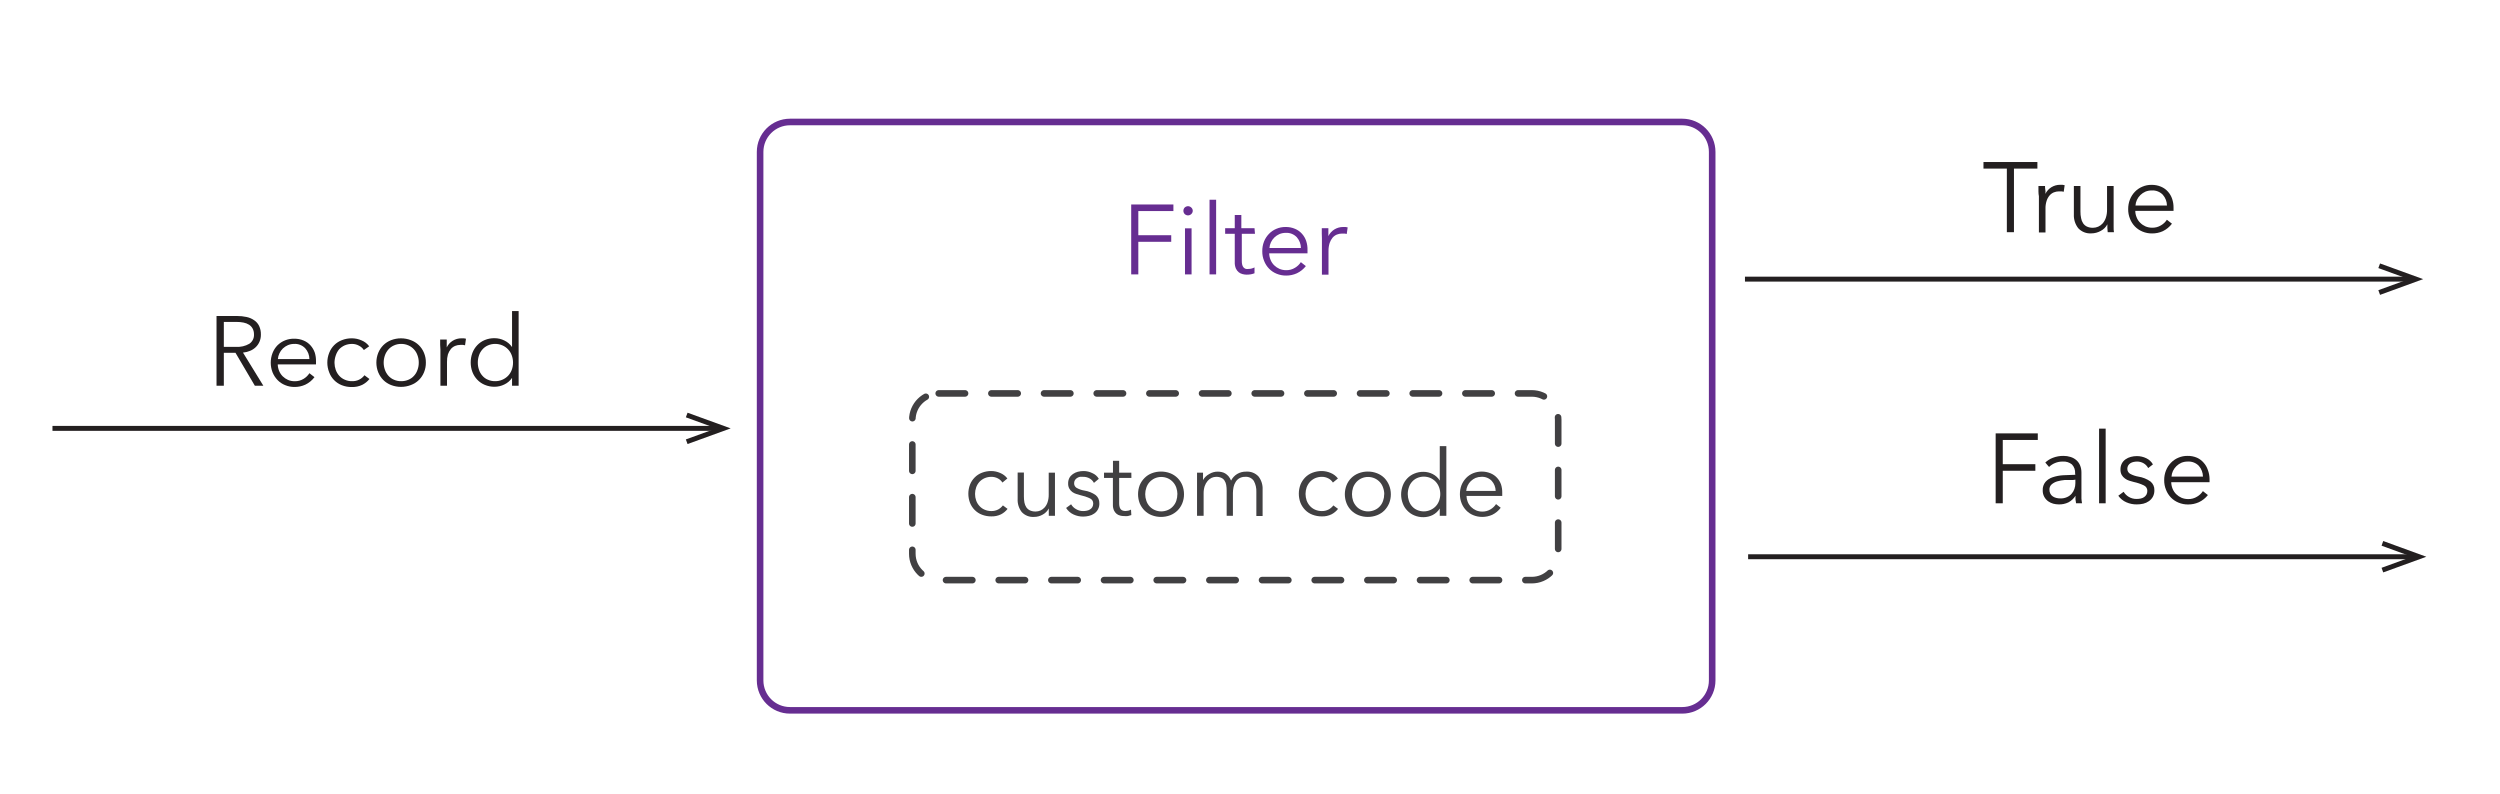
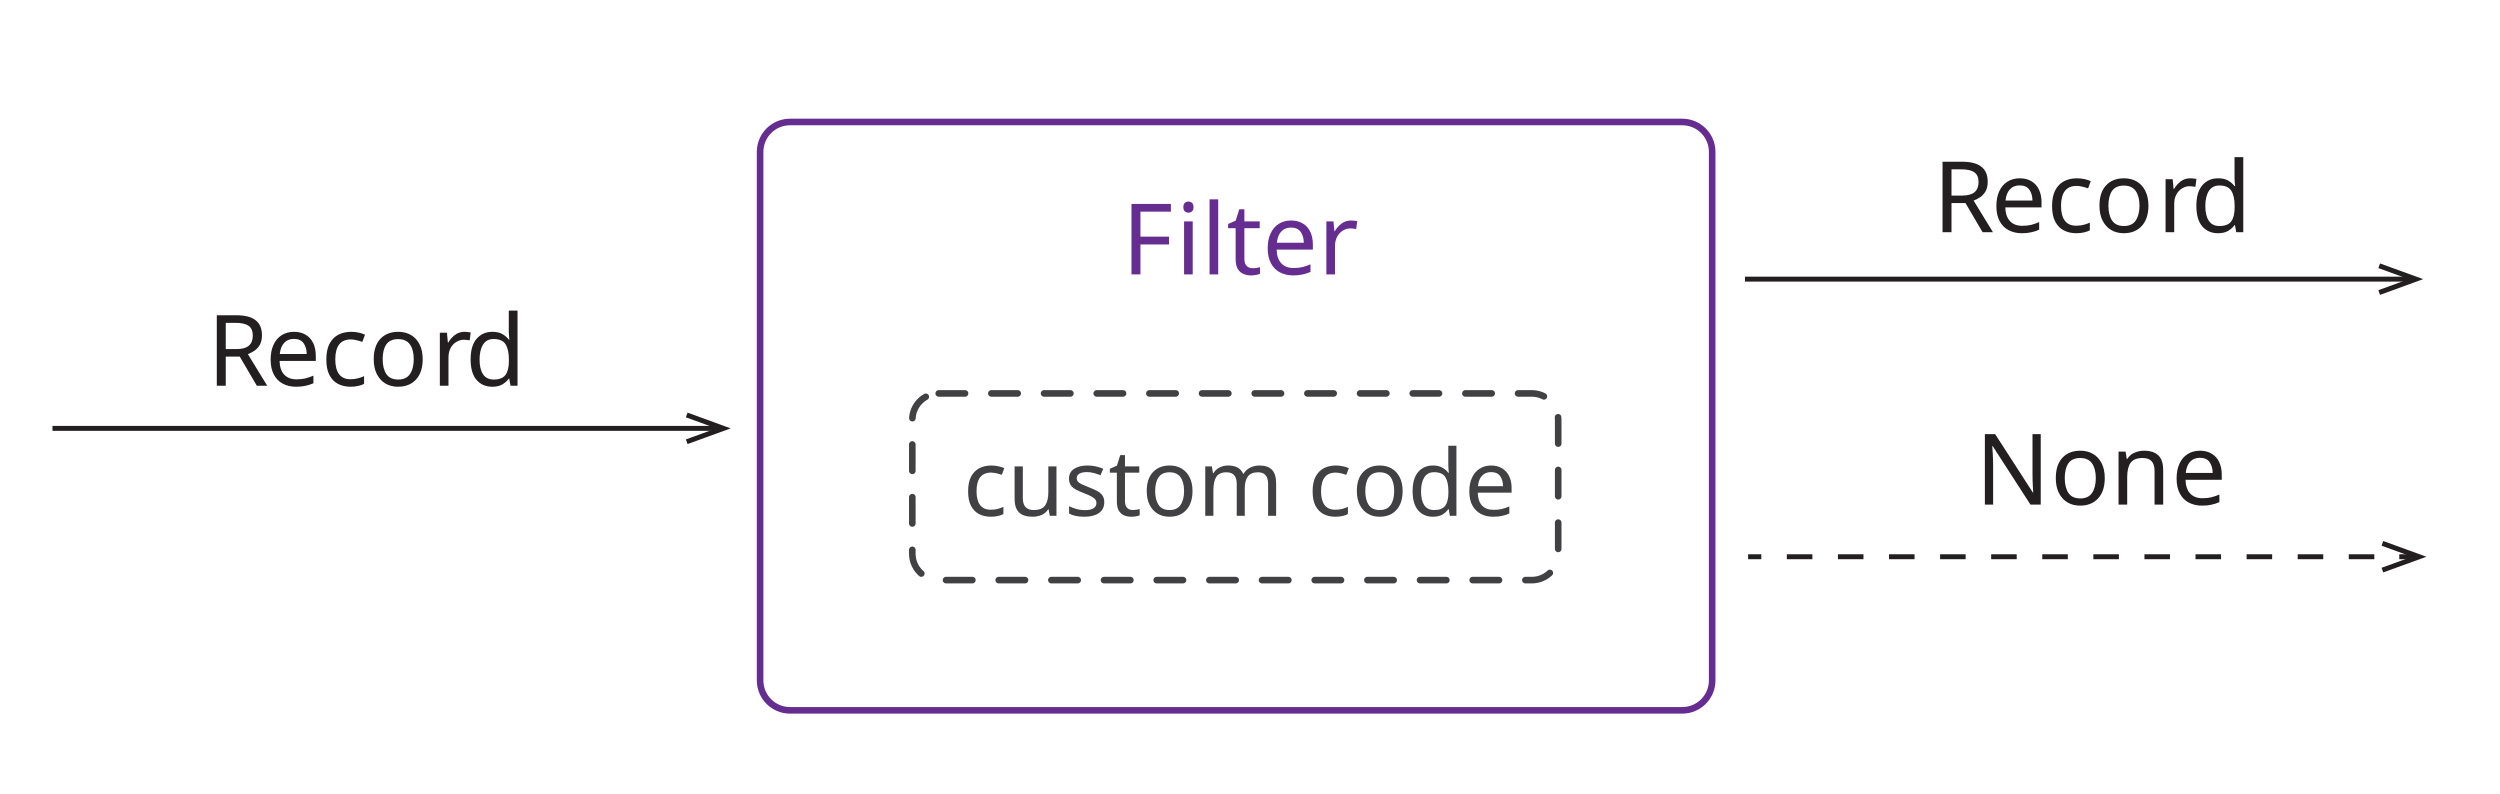
- <svg xmlns="http://www.w3.org/2000/svg" id="Layer_1" data-name="Layer 1" viewBox="0 0 379.75 120.5">
+ <svg xmlns="http://www.w3.org/2000/svg" id="Layer_1" viewBox="0 0 379.75 120.5">
  <defs>
-     <style>.cls-1,.cls-3,.cls-5{fill:none;}.cls-1{stroke:#231f20;stroke-miterlimit:10;stroke-width:0.75px;}.cls-2{fill:#231f20;}.cls-3{stroke:#662d91;}.cls-3,.cls-5{stroke-linecap:round;stroke-linejoin:round;}.cls-4{fill:#662d91;}.cls-5{stroke:#414042;stroke-dasharray:4 4;}.cls-6{fill:#414042;}</style>
+     <style>.cls-1{stroke-dasharray:0 0 3.88 3.88;}.cls-1,.cls-2,.cls-3,.cls-4{fill:none;}.cls-1,.cls-3{stroke:#231f20;stroke-miterlimit:10;stroke-width:.75px;}.cls-2{stroke:#662d91;}.cls-2,.cls-4{stroke-linecap:round;stroke-linejoin:round;}.cls-5,.cls-6{fill:#231f20;}.cls-7{letter-spacing:-.02em;}.cls-8{letter-spacing:-.01em;}.cls-9{fill:#414042;font-size:14px;}.cls-9,.cls-6,.cls-10{font-family:AvenirNext-Regular, 'Avenir Next';}.cls-6,.cls-10{font-size:15px;}.cls-10{fill:#662d91;}.cls-4{stroke:#414042;stroke-dasharray:0 0 4 4;}</style>
  </defs>
-   <line class="cls-1" x1="265.06" y1="42.4" x2="365.96" y2="42.4" />
-   <polygon class="cls-2" points="361.53 44.79 361.27 44.08 365.89 42.4 361.27 40.72 361.53 40.02 368.08 42.4 361.53 44.79" />
-   <rect class="cls-3" x="115.46" y="18.53" width="144.62" height="89.37" rx="4.54" />
-   <path class="cls-4" d="M172.91,41.68h-1.08V31.06h6.41v1h-5.33v3.67h5v1h-5Z" />
-   <path class="cls-4" d="M181.18,32a.68.68,0,0,1-.23.52.73.73,0,0,1-.49.2.76.76,0,0,1-.5-.2.72.72,0,0,1,0-1,.76.76,0,0,1,.5-.2.73.73,0,0,1,.49.2A.68.68,0,0,1,181.18,32ZM181,41.68h-1v-7h1Z" />
-   <path class="cls-4" d="M184.73,41.68h-1V30.34h1Z" />
-   <path class="cls-4" d="M190.63,35.51h-2v4.1a2.31,2.31,0,0,0,.07.64,1,1,0,0,0,.22.4.79.79,0,0,0,.34.2,1.86,1.86,0,0,0,.42,0,1.72,1.72,0,0,0,.44-.06,2.11,2.11,0,0,0,.44-.17l0,.89a3.58,3.58,0,0,1-.56.16,4.26,4.26,0,0,1-.64.05,2.61,2.61,0,0,1-.6-.08,1.53,1.53,0,0,1-.59-.28,1.61,1.61,0,0,1-.44-.57,2.31,2.31,0,0,1-.17-1V35.51h-1.46v-.85h1.46v-2h1v2h2Z" />
-   <path class="cls-4" d="M198.61,38v.22a2.46,2.46,0,0,1,0,.26h-5.82a2.74,2.74,0,0,0,.21,1,2.5,2.5,0,0,0,.54.81,2.7,2.7,0,0,0,.81.55,2.6,2.6,0,0,0,1,.2,2.44,2.44,0,0,0,1.37-.37,2.66,2.66,0,0,0,.88-.85l.76.6A3.83,3.83,0,0,1,197,41.51a3.91,3.91,0,0,1-1.63.35,3.67,3.67,0,0,1-1.45-.28,3.37,3.37,0,0,1-1.15-.77,3.56,3.56,0,0,1-.75-1.17,3.74,3.74,0,0,1-.28-1.47A3.92,3.92,0,0,1,192,36.7a3.56,3.56,0,0,1,.75-1.17,3.35,3.35,0,0,1,1.12-.77,3.43,3.43,0,0,1,1.4-.28,3.47,3.47,0,0,1,1.45.28,2.88,2.88,0,0,1,1.05.75,3.09,3.09,0,0,1,.64,1.1A4,4,0,0,1,198.61,38Zm-1-.33a2.53,2.53,0,0,0-.63-1.64,2.16,2.16,0,0,0-1.69-.66,2.48,2.48,0,0,0-.95.19,2.67,2.67,0,0,0-.76.51,2.57,2.57,0,0,0-.53.74,2.33,2.33,0,0,0-.22.86Z" />
-   <path class="cls-4" d="M200.78,35.47c0-.3,0-.57,0-.81h1c0,.19,0,.4,0,.63s0,.42,0,.57h0a2.47,2.47,0,0,1,.9-1,2.5,2.5,0,0,1,1.35-.38h.36l.32.06-.14,1-.3-.06-.42,0a2.08,2.08,0,0,0-.78.15,1.75,1.75,0,0,0-.65.47,2.65,2.65,0,0,0-.45.82,3.92,3.92,0,0,0-.17,1.21v3.59h-1V36.2C200.8,36,200.79,35.77,200.78,35.47Z" />
-   <rect class="cls-5" x="138.58" y="59.76" width="98.11" height="28.36" rx="4.01" />
-   <path class="cls-6" d="M152.27,73.3a1.84,1.84,0,0,0-.69-.63,2.1,2.1,0,0,0-1-.24,2.59,2.59,0,0,0-1,.2,2.41,2.41,0,0,0-.8.56,2.53,2.53,0,0,0-.5.84,3,3,0,0,0-.17,1,2.91,2.91,0,0,0,.17,1,2.39,2.39,0,0,0,.5.83,2.11,2.11,0,0,0,.78.56,2.48,2.48,0,0,0,1,.21,2.16,2.16,0,0,0,1.06-.24,2.28,2.28,0,0,0,.72-.62l.71.53a3,3,0,0,1-1,.83,3.15,3.15,0,0,1-1.46.31,3.85,3.85,0,0,1-1.44-.26,3.09,3.09,0,0,1-1.1-.72,3.21,3.21,0,0,1-.71-1.09,3.91,3.91,0,0,1,0-2.75,3.21,3.21,0,0,1,.71-1.09,3.09,3.09,0,0,1,1.1-.72,3.85,3.85,0,0,1,1.44-.26,3.4,3.4,0,0,1,1.33.29,2.58,2.58,0,0,1,1.1.84Z" />
-   <path class="cls-6" d="M159.31,78.35c0-.18,0-.37,0-.59s0-.39,0-.53h0a2.2,2.2,0,0,1-.91.93,2.63,2.63,0,0,1-1.33.36,2.33,2.33,0,0,1-1.87-.74,3,3,0,0,1-.62-2v-4h.95v3.62a5.32,5.32,0,0,0,.08.94,2,2,0,0,0,.29.72,1.4,1.4,0,0,0,.55.47,2,2,0,0,0,.86.17,1.87,1.87,0,0,0,.73-.15,1.93,1.93,0,0,0,.64-.47,2.29,2.29,0,0,0,.45-.8,3.51,3.51,0,0,0,.17-1.14V71.8h.95v5.11c0,.18,0,.4,0,.68s0,.54,0,.76Z" />
-   <path class="cls-6" d="M166.17,73.35a1.66,1.66,0,0,0-.63-.66,1.89,1.89,0,0,0-1-.26,2.83,2.83,0,0,0-.5,0,1.3,1.3,0,0,0-.45.19,1,1,0,0,0-.31.32.85.85,0,0,0-.12.46.79.79,0,0,0,.38.71,3.58,3.58,0,0,0,1.19.41,4,4,0,0,1,1.71.69,1.52,1.52,0,0,1,.55,1.23,1.78,1.78,0,0,1-.78,1.57,2.17,2.17,0,0,1-.79.35,3.87,3.87,0,0,1-.89.11,3.42,3.42,0,0,1-1.44-.31,2.63,2.63,0,0,1-1.15-1l.76-.56a1.92,1.92,0,0,0,.74.73,2,2,0,0,0,1.08.3,2.72,2.72,0,0,0,.58-.06,1.27,1.27,0,0,0,.49-.2,1,1,0,0,0,.34-.35,1.13,1.13,0,0,0,.13-.54.83.83,0,0,0-.5-.78,6.64,6.64,0,0,0-1.44-.48l-.62-.18a2.31,2.31,0,0,1-.61-.3,1.64,1.64,0,0,1-.46-.52,1.49,1.49,0,0,1-.18-.77,1.79,1.79,0,0,1,.19-.86,1.73,1.73,0,0,1,.53-.58,2.35,2.35,0,0,1,.75-.35,3.58,3.58,0,0,1,.87-.11,2.94,2.94,0,0,1,1.32.31,2.07,2.07,0,0,1,1,.87Z" />
-   <path class="cls-6" d="M171.86,72.6H170v3.82a2.06,2.06,0,0,0,.07.6.87.87,0,0,0,.2.37.68.68,0,0,0,.32.18,1.23,1.23,0,0,0,.39.05,2,2,0,0,0,.41-.05,1.84,1.84,0,0,0,.41-.16l.05.83a4.61,4.61,0,0,1-.53.15,3.65,3.65,0,0,1-.59,0,2.2,2.2,0,0,1-.56-.07,1.33,1.33,0,0,1-.55-.26,1.48,1.48,0,0,1-.41-.53,2.05,2.05,0,0,1-.16-.89V72.6H167.7v-.8h1.36V70H170V71.8h1.85Z" />
-   <path class="cls-6" d="M179.85,75.07a3.65,3.65,0,0,1-.26,1.38,3.24,3.24,0,0,1-.72,1.09,3.28,3.28,0,0,1-1.1.72,3.86,3.86,0,0,1-1.42.26,3.79,3.79,0,0,1-1.4-.26,3.09,3.09,0,0,1-1.1-.72,3.42,3.42,0,0,1-.73-1.09,3.91,3.91,0,0,1,0-2.75,3.42,3.42,0,0,1,.73-1.09,3.09,3.09,0,0,1,1.1-.72,3.79,3.79,0,0,1,1.4-.26,3.86,3.86,0,0,1,1.42.26,3.28,3.28,0,0,1,1.1.72,3.24,3.24,0,0,1,.72,1.09A3.63,3.63,0,0,1,179.85,75.07Zm-1,0a3.12,3.12,0,0,0-.17-1,2.43,2.43,0,0,0-1.28-1.41,2.51,2.51,0,0,0-1-.21,2.43,2.43,0,0,0-1,.21,2.46,2.46,0,0,0-.78.57,2.33,2.33,0,0,0-.49.84,3,3,0,0,0,0,2,2.33,2.33,0,0,0,.49.84,2.29,2.29,0,0,0,.78.56,2.43,2.43,0,0,0,1,.21,2.51,2.51,0,0,0,1-.21,2.19,2.19,0,0,0,.78-.56,2.35,2.35,0,0,0,.5-.84A3.13,3.13,0,0,0,178.84,75.07Z" />
-   <path class="cls-6" d="M183.69,72a2.42,2.42,0,0,1,1.3-.36,2.64,2.64,0,0,1,.55.06,1.74,1.74,0,0,1,.56.21,2.24,2.24,0,0,1,.51.43A2.5,2.5,0,0,1,187,73a2.5,2.5,0,0,1,.92-1,2.58,2.58,0,0,1,1.38-.36,2.33,2.33,0,0,1,1.87.74,3,3,0,0,1,.62,2v4h-.95V74.72a3.21,3.21,0,0,0-.38-1.66,1.42,1.42,0,0,0-1.31-.63,1.71,1.71,0,0,0-.88.21,1.58,1.58,0,0,0-.57.55,2.46,2.46,0,0,0-.32.78,4.41,4.41,0,0,0-.1.89v3.49h-.95V74.53a4.65,4.65,0,0,0-.07-.87A1.78,1.78,0,0,0,186,73a1.06,1.06,0,0,0-.49-.42,1.75,1.75,0,0,0-.78-.15,1.71,1.71,0,0,0-.68.15,1.82,1.82,0,0,0-.61.47,2.46,2.46,0,0,0-.45.8,3.52,3.52,0,0,0-.16,1.14v3.36h-1V73.24c0-.18,0-.41,0-.69s0-.53,0-.75h.91c0,.18,0,.37,0,.59s0,.39,0,.53h0A2.32,2.32,0,0,1,183.69,72Z" />
-   <path class="cls-6" d="M202.47,73.3a1.76,1.76,0,0,0-.69-.63,2.07,2.07,0,0,0-1-.24,2.63,2.63,0,0,0-1,.2,2.36,2.36,0,0,0-.79.56,2.56,2.56,0,0,0-.51.84,3.19,3.19,0,0,0-.17,1,3.15,3.15,0,0,0,.17,1,2.56,2.56,0,0,0,.5.83,2.29,2.29,0,0,0,.78.56,2.51,2.51,0,0,0,1,.21,2.13,2.13,0,0,0,1.06-.24,2.28,2.28,0,0,0,.72-.62l.71.53a3,3,0,0,1-1,.83,3.12,3.12,0,0,1-1.46.31,3.89,3.89,0,0,1-1.44-.26,3.09,3.09,0,0,1-1.1-.72,3.37,3.37,0,0,1-.71-1.09,3.91,3.91,0,0,1,0-2.75,3.37,3.37,0,0,1,.71-1.09,3.09,3.09,0,0,1,1.1-.72,3.89,3.89,0,0,1,1.44-.26,3.48,3.48,0,0,1,1.34.29,2.64,2.64,0,0,1,1.1.84Z" />
-   <path class="cls-6" d="M211.27,75.07a3.65,3.65,0,0,1-.26,1.38,3.57,3.57,0,0,1-.72,1.09,3.23,3.23,0,0,1-1.11.72,3.8,3.8,0,0,1-1.41.26,3.75,3.75,0,0,1-1.4-.26,3.22,3.22,0,0,1-1.83-1.81,3.77,3.77,0,0,1,0-2.75,3.22,3.22,0,0,1,1.83-1.81,3.75,3.75,0,0,1,1.4-.26,3.8,3.8,0,0,1,1.41.26,3.23,3.23,0,0,1,1.11.72A3.57,3.57,0,0,1,211,73.7,3.63,3.63,0,0,1,211.27,75.07Zm-1,0a2.88,2.88,0,0,0-.18-1,2.33,2.33,0,0,0-.49-.84,2.39,2.39,0,0,0-.79-.57,2.46,2.46,0,0,0-1-.21,2.4,2.4,0,0,0-1,.21,2.35,2.35,0,0,0-.78.57,2.5,2.5,0,0,0-.5.84,3.18,3.18,0,0,0,0,2,2.5,2.5,0,0,0,.5.84,2.19,2.19,0,0,0,.78.56,2.4,2.4,0,0,0,1,.21,2.46,2.46,0,0,0,1-.21,2.23,2.23,0,0,0,.79-.56,2.33,2.33,0,0,0,.49-.84A2.9,2.9,0,0,0,210.26,75.07Z" />
-   <path class="cls-6" d="M218.7,77.24a2.73,2.73,0,0,1-1.09,1,3.25,3.25,0,0,1-1.39.32,3.48,3.48,0,0,1-1.39-.27,3,3,0,0,1-1.06-.73,3.07,3.07,0,0,1-.69-1.09,3.8,3.8,0,0,1,0-2.71,3.21,3.21,0,0,1,.69-1.1,3.06,3.06,0,0,1,1.06-.72,3.48,3.48,0,0,1,1.39-.27,3.12,3.12,0,0,1,1.39.33,2.68,2.68,0,0,1,1.09,1h0V67.77h1V78.35h-1V77.24Zm-4.86-2.17a3.13,3.13,0,0,0,.17,1,2.31,2.31,0,0,0,.48.84,2.11,2.11,0,0,0,.78.56,2.52,2.52,0,0,0,1,.21,2.44,2.44,0,0,0,1-.21,2.48,2.48,0,0,0,.8-.55,2.44,2.44,0,0,0,.52-.83,3,3,0,0,0,0-2.09,2.58,2.58,0,0,0-.52-.84,2.51,2.51,0,0,0-.8-.56,2.6,2.6,0,0,0-1-.2,2.52,2.52,0,0,0-1,.21,2.25,2.25,0,0,0-.78.57,2.31,2.31,0,0,0-.48.84A3.12,3.12,0,0,0,213.84,75.07Z" />
-   <path class="cls-6" d="M228.19,74.88v.21a2.09,2.09,0,0,1,0,.24h-5.43a2.61,2.61,0,0,0,.19.92,2.31,2.31,0,0,0,.51.76,2.49,2.49,0,0,0,.75.51,2.43,2.43,0,0,0,.94.19,2.34,2.34,0,0,0,1.28-.35,2.59,2.59,0,0,0,.82-.79l.71.56a3.55,3.55,0,0,1-1.29,1.07,3.7,3.7,0,0,1-1.52.32,3.57,3.57,0,0,1-1.35-.26,3.06,3.06,0,0,1-1.07-.72,3.37,3.37,0,0,1-.71-1.09,3.65,3.65,0,0,1-.26-1.38A3.83,3.83,0,0,1,222,73.7a3.52,3.52,0,0,1,.7-1.09,3.17,3.17,0,0,1,1.05-.72,3.53,3.53,0,0,1,2.66,0,2.73,2.73,0,0,1,1,.7,2.94,2.94,0,0,1,.6,1A4,4,0,0,1,228.19,74.88Zm-1-.31a2.34,2.34,0,0,0-.6-1.53,2,2,0,0,0-1.57-.61,2.39,2.39,0,0,0-.89.17,2.47,2.47,0,0,0-.71.48,2.23,2.23,0,0,0-.49.69,2.21,2.21,0,0,0-.21.8Z" />
-   <path class="cls-2" d="M305.92,35.27h-1.08V25.61h-3.55v-1h8.19v1h-3.56Z" />
-   <path class="cls-2" d="M309.64,29.06c0-.3,0-.57,0-.81h1c0,.19,0,.4.05.63s0,.42,0,.57h0a2.47,2.47,0,0,1,.9-1,2.5,2.5,0,0,1,1.35-.38l.35,0a1.91,1.91,0,0,1,.33.06l-.14,1-.3-.06a3,3,0,0,0-.42,0,2.08,2.08,0,0,0-.78.15,1.67,1.67,0,0,0-.65.47,2.39,2.39,0,0,0-.45.82,3.64,3.64,0,0,0-.17,1.21v3.59h-1V29.8C309.66,29.61,309.65,29.36,309.64,29.06Z" />
-   <path class="cls-2" d="M320.16,35.27a5.76,5.76,0,0,1-.05-.63c0-.23,0-.42,0-.57h0a2.35,2.35,0,0,1-1,1,2.92,2.92,0,0,1-1.43.38,2.48,2.48,0,0,1-2-.79,3.18,3.18,0,0,1-.66-2.1V28.25h1v3.89a4.4,4.4,0,0,0,.1,1,2,2,0,0,0,.3.77,1.46,1.46,0,0,0,.59.51,2.07,2.07,0,0,0,.92.18,2,2,0,0,0,.79-.17,2,2,0,0,0,.68-.5,2.54,2.54,0,0,0,.48-.86,3.69,3.69,0,0,0,.18-1.22v-3.6h1v5.48c0,.19,0,.43,0,.73s0,.57.05.81Z" />
-   <path class="cls-2" d="M330.16,31.55v.23a2.29,2.29,0,0,1,0,.25h-5.81a2.55,2.55,0,0,0,.21,1,2.22,2.22,0,0,0,.54.81,2.65,2.65,0,0,0,.8.55,2.6,2.6,0,0,0,1,.2,2.44,2.44,0,0,0,1.37-.37,2.64,2.64,0,0,0,.88-.84l.77.6a3.85,3.85,0,0,1-1.39,1.14,3.9,3.9,0,0,1-1.63.34,3.67,3.67,0,0,1-1.45-.28,3.47,3.47,0,0,1-1.15-.77,3.56,3.56,0,0,1-.75-1.17,3.74,3.74,0,0,1-.28-1.47,3.92,3.92,0,0,1,.27-1.47,3.56,3.56,0,0,1,.75-1.17,3.29,3.29,0,0,1,1.13-.77,3.35,3.35,0,0,1,1.39-.28,3.47,3.47,0,0,1,1.45.28,2.88,2.88,0,0,1,1.05.75,3.09,3.09,0,0,1,.64,1.1A4,4,0,0,1,330.16,31.55Zm-1-.33a2.53,2.53,0,0,0-.63-1.64,2.16,2.16,0,0,0-1.69-.65,2.47,2.47,0,0,0-.95.18,2.67,2.67,0,0,0-.76.51,2.57,2.57,0,0,0-.53.74,2.33,2.33,0,0,0-.22.86Z" />
-   <line class="cls-1" x1="265.54" y1="84.57" x2="366.45" y2="84.57" />
-   <polygon class="cls-2" points="362.01 86.95 361.76 86.25 366.37 84.57 361.76 82.89 362.01 82.18 368.56 84.57 362.01 86.95" />
-   <path class="cls-2" d="M304.22,76.45h-1.08V65.83h6.4v1h-5.32v3.68h4.95v1h-4.95Z" />
-   <path class="cls-2" d="M315.21,71.91a1.77,1.77,0,0,0-.48-1.36,2,2,0,0,0-1.39-.44,3,3,0,0,0-1.17.22,2.82,2.82,0,0,0-.92.6l-.57-.67a3.43,3.43,0,0,1,1.15-.72,4.32,4.32,0,0,1,1.61-.29,3.38,3.38,0,0,1,1.07.16,2.44,2.44,0,0,1,.87.47,2.15,2.15,0,0,1,.58.8,2.76,2.76,0,0,1,.21,1.12v3.08q0,.41,0,.84a5.8,5.8,0,0,0,.09.73h-.91c0-.17-.06-.35-.08-.55s0-.4,0-.59h0a2.93,2.93,0,0,1-1.08,1,3.19,3.19,0,0,1-1.47.31,3.51,3.51,0,0,1-.83-.11,2.54,2.54,0,0,1-.78-.37,2.06,2.06,0,0,1-.58-.66,1.92,1.92,0,0,1-.24-1,1.85,1.85,0,0,1,.42-1.28,2.45,2.45,0,0,1,1.1-.71,6.08,6.08,0,0,1,1.58-.3c.6,0,1.21-.07,1.85-.07Zm-.3,1c-.42,0-.84,0-1.26,0a6.32,6.32,0,0,0-1.16.21,2.31,2.31,0,0,0-.85.46,1,1,0,0,0-.33.8,1.22,1.22,0,0,0,.15.63,1.15,1.15,0,0,0,.38.41,1.65,1.65,0,0,0,.53.22,2.38,2.38,0,0,0,.59.07,2.25,2.25,0,0,0,1-.19,1.93,1.93,0,0,0,.71-.51,2.18,2.18,0,0,0,.43-.74,2.58,2.58,0,0,0,.15-.88v-.53Z" />
-   <path class="cls-2" d="M319.85,76.45h-1V65.11h1Z" />
-   <path class="cls-2" d="M326.31,71.1a1.8,1.8,0,0,0-.68-.72,2,2,0,0,0-1-.27,2.48,2.48,0,0,0-.54.06,1.46,1.46,0,0,0-.48.19,1.14,1.14,0,0,0-.34.35,1,1,0,0,0-.13.49.86.86,0,0,0,.41.76,4,4,0,0,0,1.27.44,4.3,4.3,0,0,1,1.84.74,1.62,1.62,0,0,1,.59,1.32,2,2,0,0,1-.23,1,2,2,0,0,1-.61.67,2.47,2.47,0,0,1-.84.38,4.49,4.49,0,0,1-1,.11A3.78,3.78,0,0,1,323,76.3a2.85,2.85,0,0,1-1.23-1l.81-.6a2.19,2.19,0,0,0,.79.78,2.22,2.22,0,0,0,1.16.31,3.21,3.21,0,0,0,.63-.06,1.42,1.42,0,0,0,.52-.21,1.19,1.19,0,0,0,.36-.38,1.16,1.16,0,0,0,.14-.58.89.89,0,0,0-.53-.83,6.81,6.81,0,0,0-1.54-.52c-.21-.05-.43-.11-.67-.19a2.1,2.1,0,0,1-.65-.33,1.73,1.73,0,0,1-.5-.54,1.62,1.62,0,0,1-.19-.83,1.87,1.87,0,0,1,.21-.92,1.8,1.8,0,0,1,.56-.63,2.44,2.44,0,0,1,.8-.37,3.59,3.59,0,0,1,.93-.12,3.29,3.29,0,0,1,1.43.33,2.28,2.28,0,0,1,1,.93Z" />
-   <path class="cls-2" d="M335.63,72.73V73a2.29,2.29,0,0,1,0,.25h-5.82a2.74,2.74,0,0,0,.21,1,2.5,2.5,0,0,0,.54.81,2.7,2.7,0,0,0,.81.55,2.6,2.6,0,0,0,1,.2,2.44,2.44,0,0,0,1.37-.37,2.64,2.64,0,0,0,.88-.84l.76.6A3.83,3.83,0,0,1,334,76.29a3.9,3.9,0,0,1-1.63.34,3.67,3.67,0,0,1-1.45-.28,3.37,3.37,0,0,1-1.15-.77,3.56,3.56,0,0,1-.75-1.17,3.74,3.74,0,0,1-.28-1.47,3.92,3.92,0,0,1,.27-1.47,3.56,3.56,0,0,1,.75-1.17,3.35,3.35,0,0,1,1.12-.77,3.43,3.43,0,0,1,1.4-.28,3.47,3.47,0,0,1,1.45.28,2.88,2.88,0,0,1,1,.75,3.09,3.09,0,0,1,.64,1.1A4,4,0,0,1,335.63,72.73Zm-1-.33a2.53,2.53,0,0,0-.63-1.64,2.16,2.16,0,0,0-1.69-.65,2.47,2.47,0,0,0-.95.18,2.67,2.67,0,0,0-.76.51,2.57,2.57,0,0,0-.53.74,2.33,2.33,0,0,0-.22.86Z" />
-   <line class="cls-1" x1="7.97" y1="65.07" x2="108.87" y2="65.07" />
-   <polygon class="cls-2" points="104.44 67.45 104.18 66.75 108.8 65.07 104.18 63.39 104.44 62.69 110.99 65.07 104.44 67.45" />
-   <path class="cls-2" d="M34,58.59H32.89V48H36a6.65,6.65,0,0,1,1.45.15,3.15,3.15,0,0,1,1.15.49,2.21,2.21,0,0,1,.76.87,2.93,2.93,0,0,1,.27,1.32,2.65,2.65,0,0,1-.21,1.07,2.56,2.56,0,0,1-.57.83,2.67,2.67,0,0,1-.86.56,3.72,3.72,0,0,1-1.08.27L40,58.59H38.71l-2.94-5H34Zm0-5.9h1.87a3.56,3.56,0,0,0,2-.47,1.59,1.59,0,0,0,.71-1.42,1.82,1.82,0,0,0-.2-.88,1.61,1.61,0,0,0-.54-.59A2.46,2.46,0,0,0,37,49a5.25,5.25,0,0,0-1.09-.1H34Z" />
-   <path class="cls-2" d="M48,54.87v.22a2.35,2.35,0,0,1,0,.26H42.19a2.74,2.74,0,0,0,.21,1,2.5,2.5,0,0,0,.54.81,2.7,2.7,0,0,0,.81.55,2.55,2.55,0,0,0,1,.2,2.5,2.5,0,0,0,1.38-.37,2.72,2.72,0,0,0,.87-.85l.77.6a3.77,3.77,0,0,1-1.39,1.14,3.88,3.88,0,0,1-1.63.35,3.59,3.59,0,0,1-1.44-.28,3.28,3.28,0,0,1-1.15-.77,3.75,3.75,0,0,1-.76-1.17,4.07,4.07,0,0,1,0-2.94,3.56,3.56,0,0,1,.75-1.17,3.51,3.51,0,0,1,2.52-1,3.52,3.52,0,0,1,1.46.28,2.88,2.88,0,0,1,1.05.75,3.25,3.25,0,0,1,.64,1.1A4.24,4.24,0,0,1,48,54.87Zm-1-.33a2.49,2.49,0,0,0-.64-1.64,2.15,2.15,0,0,0-1.69-.66,2.43,2.43,0,0,0-.94.19,2.72,2.72,0,0,0-.77.51,2.54,2.54,0,0,0-.52.74,2.34,2.34,0,0,0-.23.86Z" />
-   <path class="cls-2" d="M55.27,53.17a1.91,1.91,0,0,0-.74-.66,2.17,2.17,0,0,0-1.06-.27,2.82,2.82,0,0,0-1.11.22,2.73,2.73,0,0,0-.85.6A2.92,2.92,0,0,0,51,54a3.42,3.42,0,0,0-.19,1.12A3.31,3.31,0,0,0,51,56.19a2.73,2.73,0,0,0,.53.89,2.35,2.35,0,0,0,.85.6,2.57,2.57,0,0,0,1.1.22A2.24,2.24,0,0,0,55.36,57l.76.57a3.3,3.3,0,0,1-1.1.89,3.44,3.44,0,0,1-1.57.33,4,4,0,0,1-1.54-.28A3.34,3.34,0,0,1,50,56.55a4,4,0,0,1,0-2.94,3.34,3.34,0,0,1,1.93-1.94,4,4,0,0,1,1.54-.28,3.63,3.63,0,0,1,1.44.31,2.7,2.7,0,0,1,1.17.9Z" />
-   <path class="cls-2" d="M64.69,55.08a3.74,3.74,0,0,1-.28,1.47,3.42,3.42,0,0,1-2,1.94,4.18,4.18,0,0,1-3,0,3.44,3.44,0,0,1-1.19-.77,3.61,3.61,0,0,1-.77-1.17,4,4,0,0,1,0-2.94,3.61,3.61,0,0,1,.77-1.17,3.44,3.44,0,0,1,1.19-.77,4.18,4.18,0,0,1,3,0,3.42,3.42,0,0,1,2,1.94A3.74,3.74,0,0,1,64.69,55.08Zm-1.08,0a3.07,3.07,0,0,0-.19-1.1,2.52,2.52,0,0,0-.53-.9,2.46,2.46,0,0,0-.84-.61,2.65,2.65,0,0,0-1.11-.23,2.57,2.57,0,0,0-1.1.23,2.46,2.46,0,0,0-.84.61,2.68,2.68,0,0,0-.53.9,3.28,3.28,0,0,0,0,2.2,2.68,2.68,0,0,0,.53.9,2.31,2.31,0,0,0,.84.6,2.57,2.57,0,0,0,1.1.22,2.65,2.65,0,0,0,1.11-.22,2.31,2.31,0,0,0,.84-.6,2.52,2.52,0,0,0,.53-.9A3.07,3.07,0,0,0,63.61,55.08Z" />
-   <path class="cls-2" d="M66.86,52.38c0-.3,0-.57,0-.81h1c0,.19,0,.4,0,.63s0,.42,0,.57h0a2.38,2.38,0,0,1,.89-1,2.51,2.51,0,0,1,1.36-.38h.35l.32.06-.14,1-.3-.06a3,3,0,0,0-.42,0,2.08,2.08,0,0,0-.78.15,1.75,1.75,0,0,0-.65.47,2.65,2.65,0,0,0-.45.82A3.92,3.92,0,0,0,67.9,55v3.59h-1V53.11C66.88,52.92,66.87,52.68,66.86,52.38Z" />
-   <path class="cls-2" d="M77.78,57.4a2.88,2.88,0,0,1-1.17,1,3.38,3.38,0,0,1-1.48.35,3.74,3.74,0,0,1-1.49-.29,3.3,3.3,0,0,1-1.14-.78,3.53,3.53,0,0,1-.74-1.17,4.06,4.06,0,0,1-.26-1.45,4.11,4.11,0,0,1,.26-1.46,3.53,3.53,0,0,1,.74-1.17,3.3,3.3,0,0,1,1.14-.78,3.73,3.73,0,0,1,1.49-.28,3.38,3.38,0,0,1,1.48.35,2.93,2.93,0,0,1,1.17,1h0V47.25h1V58.59h-1V57.4Zm-5.2-2.32a3.3,3.3,0,0,0,.18,1.1,2.5,2.5,0,0,0,.52.9,2.19,2.19,0,0,0,.83.6,2.67,2.67,0,0,0,1.12.22,2.7,2.7,0,0,0,1.94-.81,2.64,2.64,0,0,0,.56-.89,3.24,3.24,0,0,0,0-2.24,2.62,2.62,0,0,0-1.42-1.5,2.74,2.74,0,0,0-1.08-.22,2.67,2.67,0,0,0-1.12.23,2.33,2.33,0,0,0-.83.61,2.5,2.5,0,0,0-.52.9A3.3,3.3,0,0,0,72.58,55.08Z" />
+   <g>
+     <line class="cls-3" x1="265.06" y1="42.4" x2="365.96" y2="42.4" />
+     <polygon class="cls-5" points="361.53 44.79 361.27 44.08 365.89 42.4 361.27 40.72 361.53 40.02 368.08 42.4 361.53 44.79" />
+   </g>
+   <rect class="cls-2" x="115.46" y="18.53" width="144.62" height="89.37" rx="4.54" ry="4.54" />
+   <text class="cls-10" transform="translate(170.42 41.68)">
+     <tspan class="cls-7" x="0" y="0">F</tspan>
+     <tspan x="8.16" y="0">ilter</tspan>
+   </text>
+   <g>
+     <rect class="cls-4" x="138.58" y="59.76" width="98.11" height="28.36" rx="4.01" ry="4.01" />
+     <text class="cls-9" transform="translate(146.29 78.35)">
+       <tspan x="0" y="0">custom code</tspan>
+     </text>
+   </g>
+   <text class="cls-6" transform="translate(293.62 35.27)">
+     <tspan class="cls-8" x="0" y="0">R</tspan>
+     <tspan x="8.8" y="0">eco</tspan>
+     <tspan class="cls-7" x="34.05" y="0">r</tspan>
+     <tspan x="39.18" y="0">d</tspan>
+   </text>
+   <g>
+     <line class="cls-3" x1="265.54" y1="84.57" x2="267.54" y2="84.57" />
+     <line class="cls-1" x1="271.42" y1="84.57" x2="362.51" y2="84.57" />
+     <line class="cls-3" x1="364.45" y1="84.57" x2="366.45" y2="84.57" />
+     <polygon class="cls-5" points="362.01 86.95 361.76 86.25 366.37 84.57 361.76 82.89 362.01 82.18 368.57 84.57 362.01 86.95" />
+   </g>
+   <text class="cls-6" transform="translate(300.05 76.65)">
+     <tspan x="0" y="0">None</tspan>
+   </text>
+   <g>
+     <line class="cls-3" x1="7.97" y1="65.07" x2="108.87" y2="65.07" />
+     <polygon class="cls-5" points="104.44 67.45 104.18 66.75 108.8 65.07 104.18 63.39 104.44 62.68 110.99 65.07 104.44 67.45" />
+   </g>
+   <text class="cls-6" transform="translate(31.48 58.59)">
+     <tspan class="cls-8" x="0" y="0">R</tspan>
+     <tspan x="8.8" y="0">eco</tspan>
+     <tspan class="cls-7" x="34.05" y="0">r</tspan>
+     <tspan x="39.18" y="0">d</tspan>
+   </text>
</svg>
